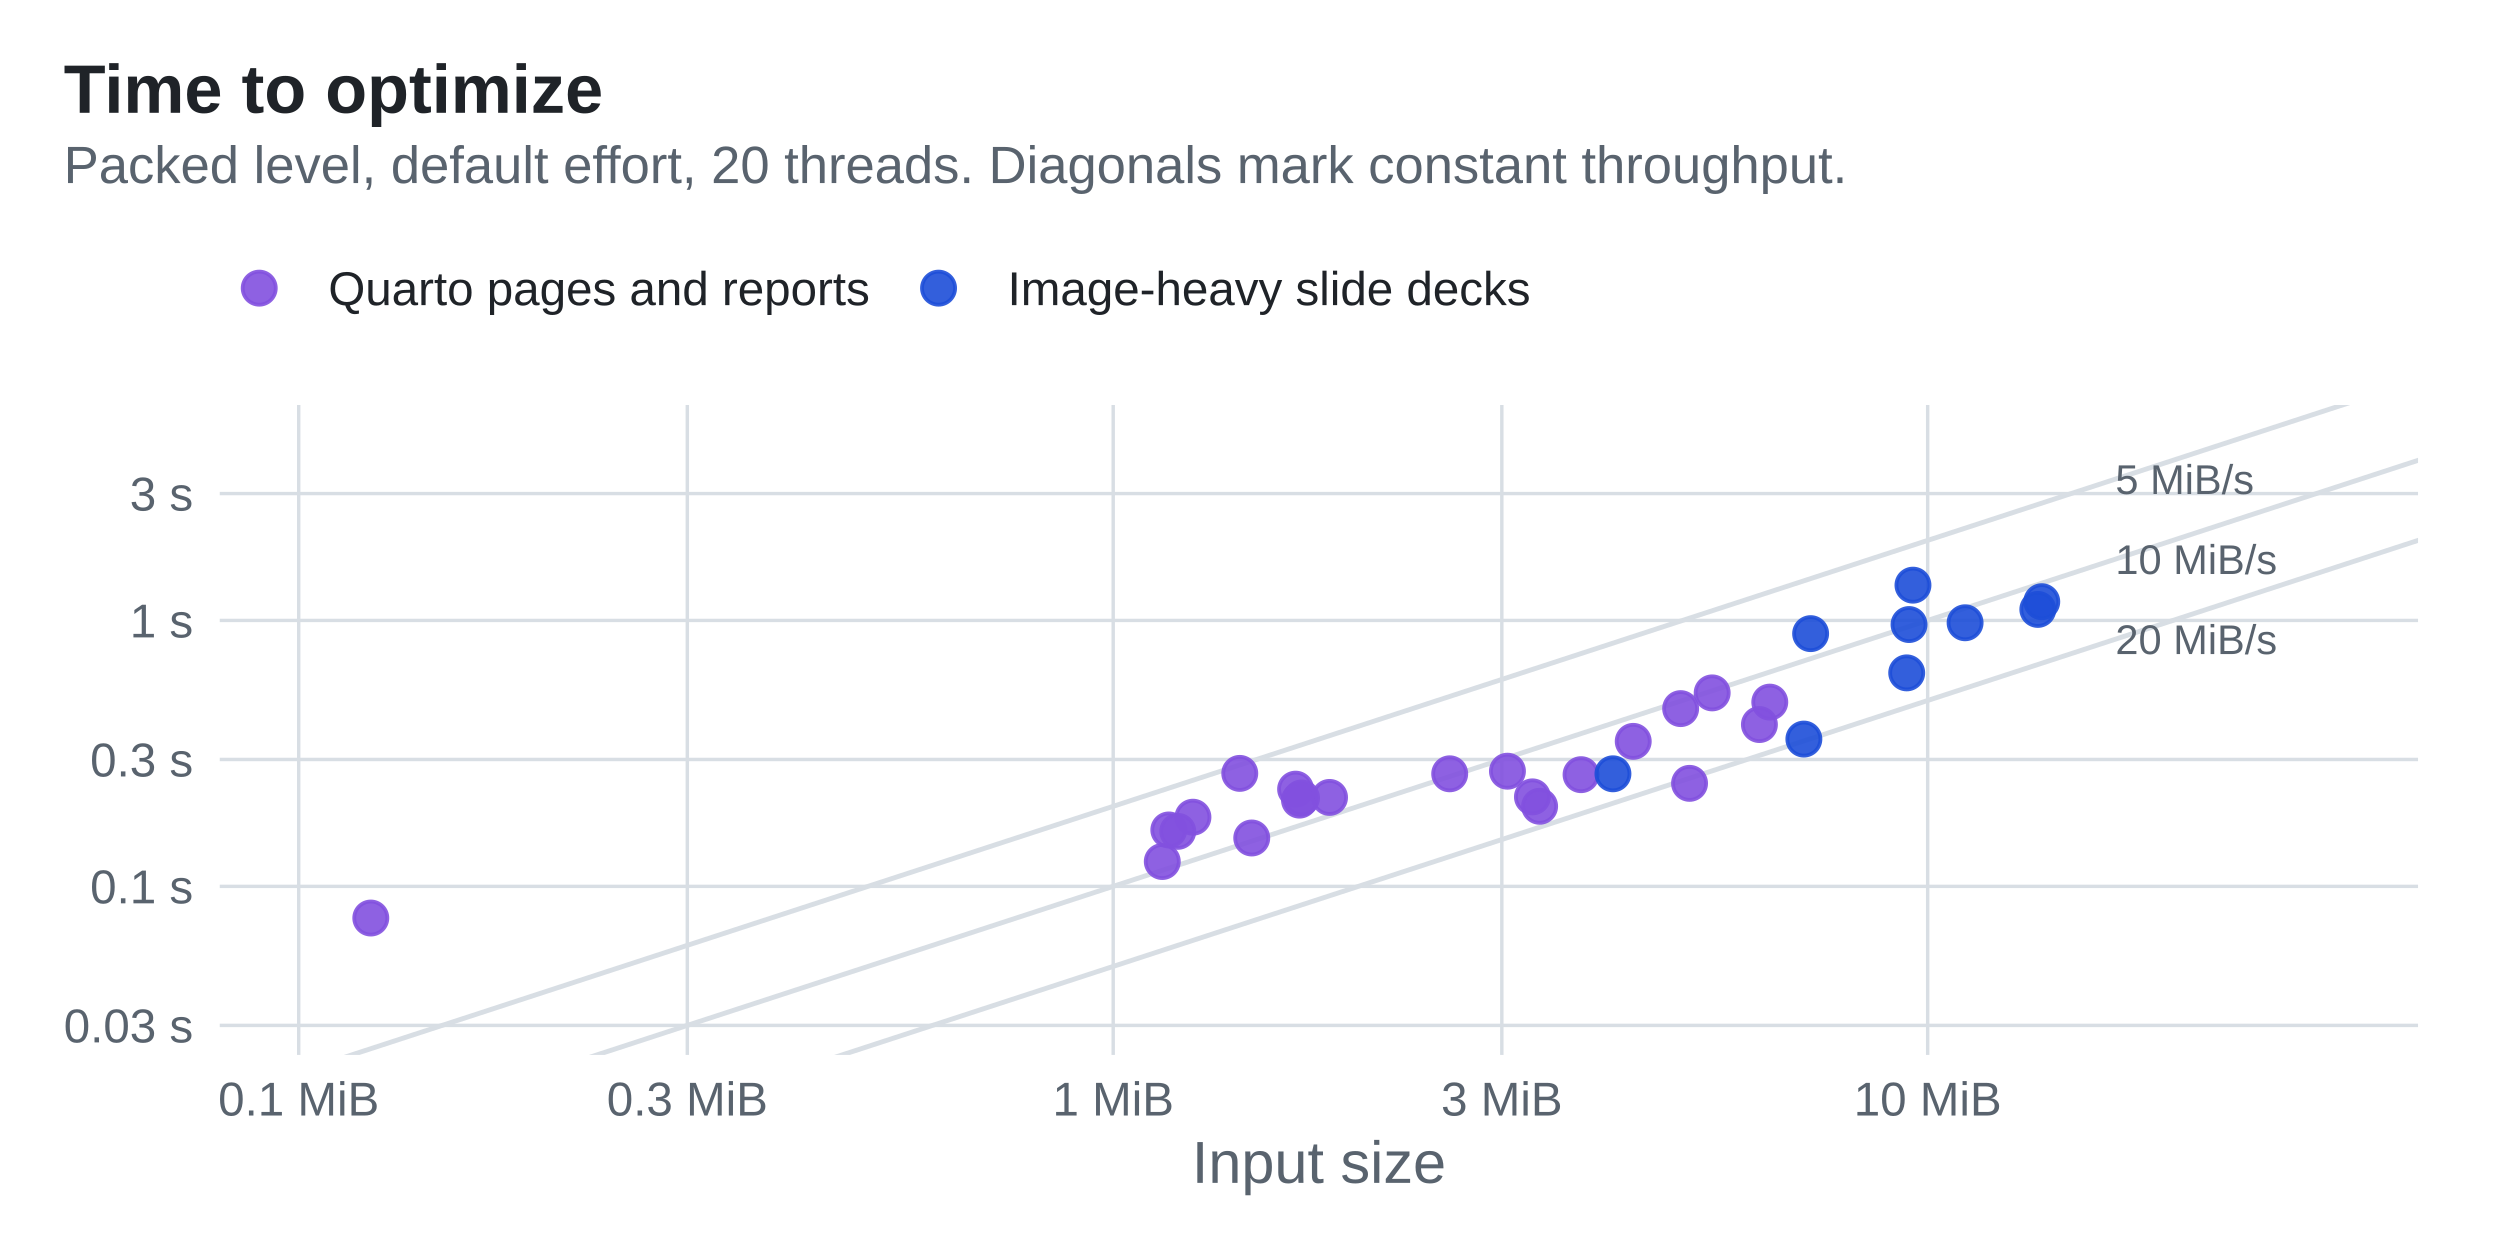
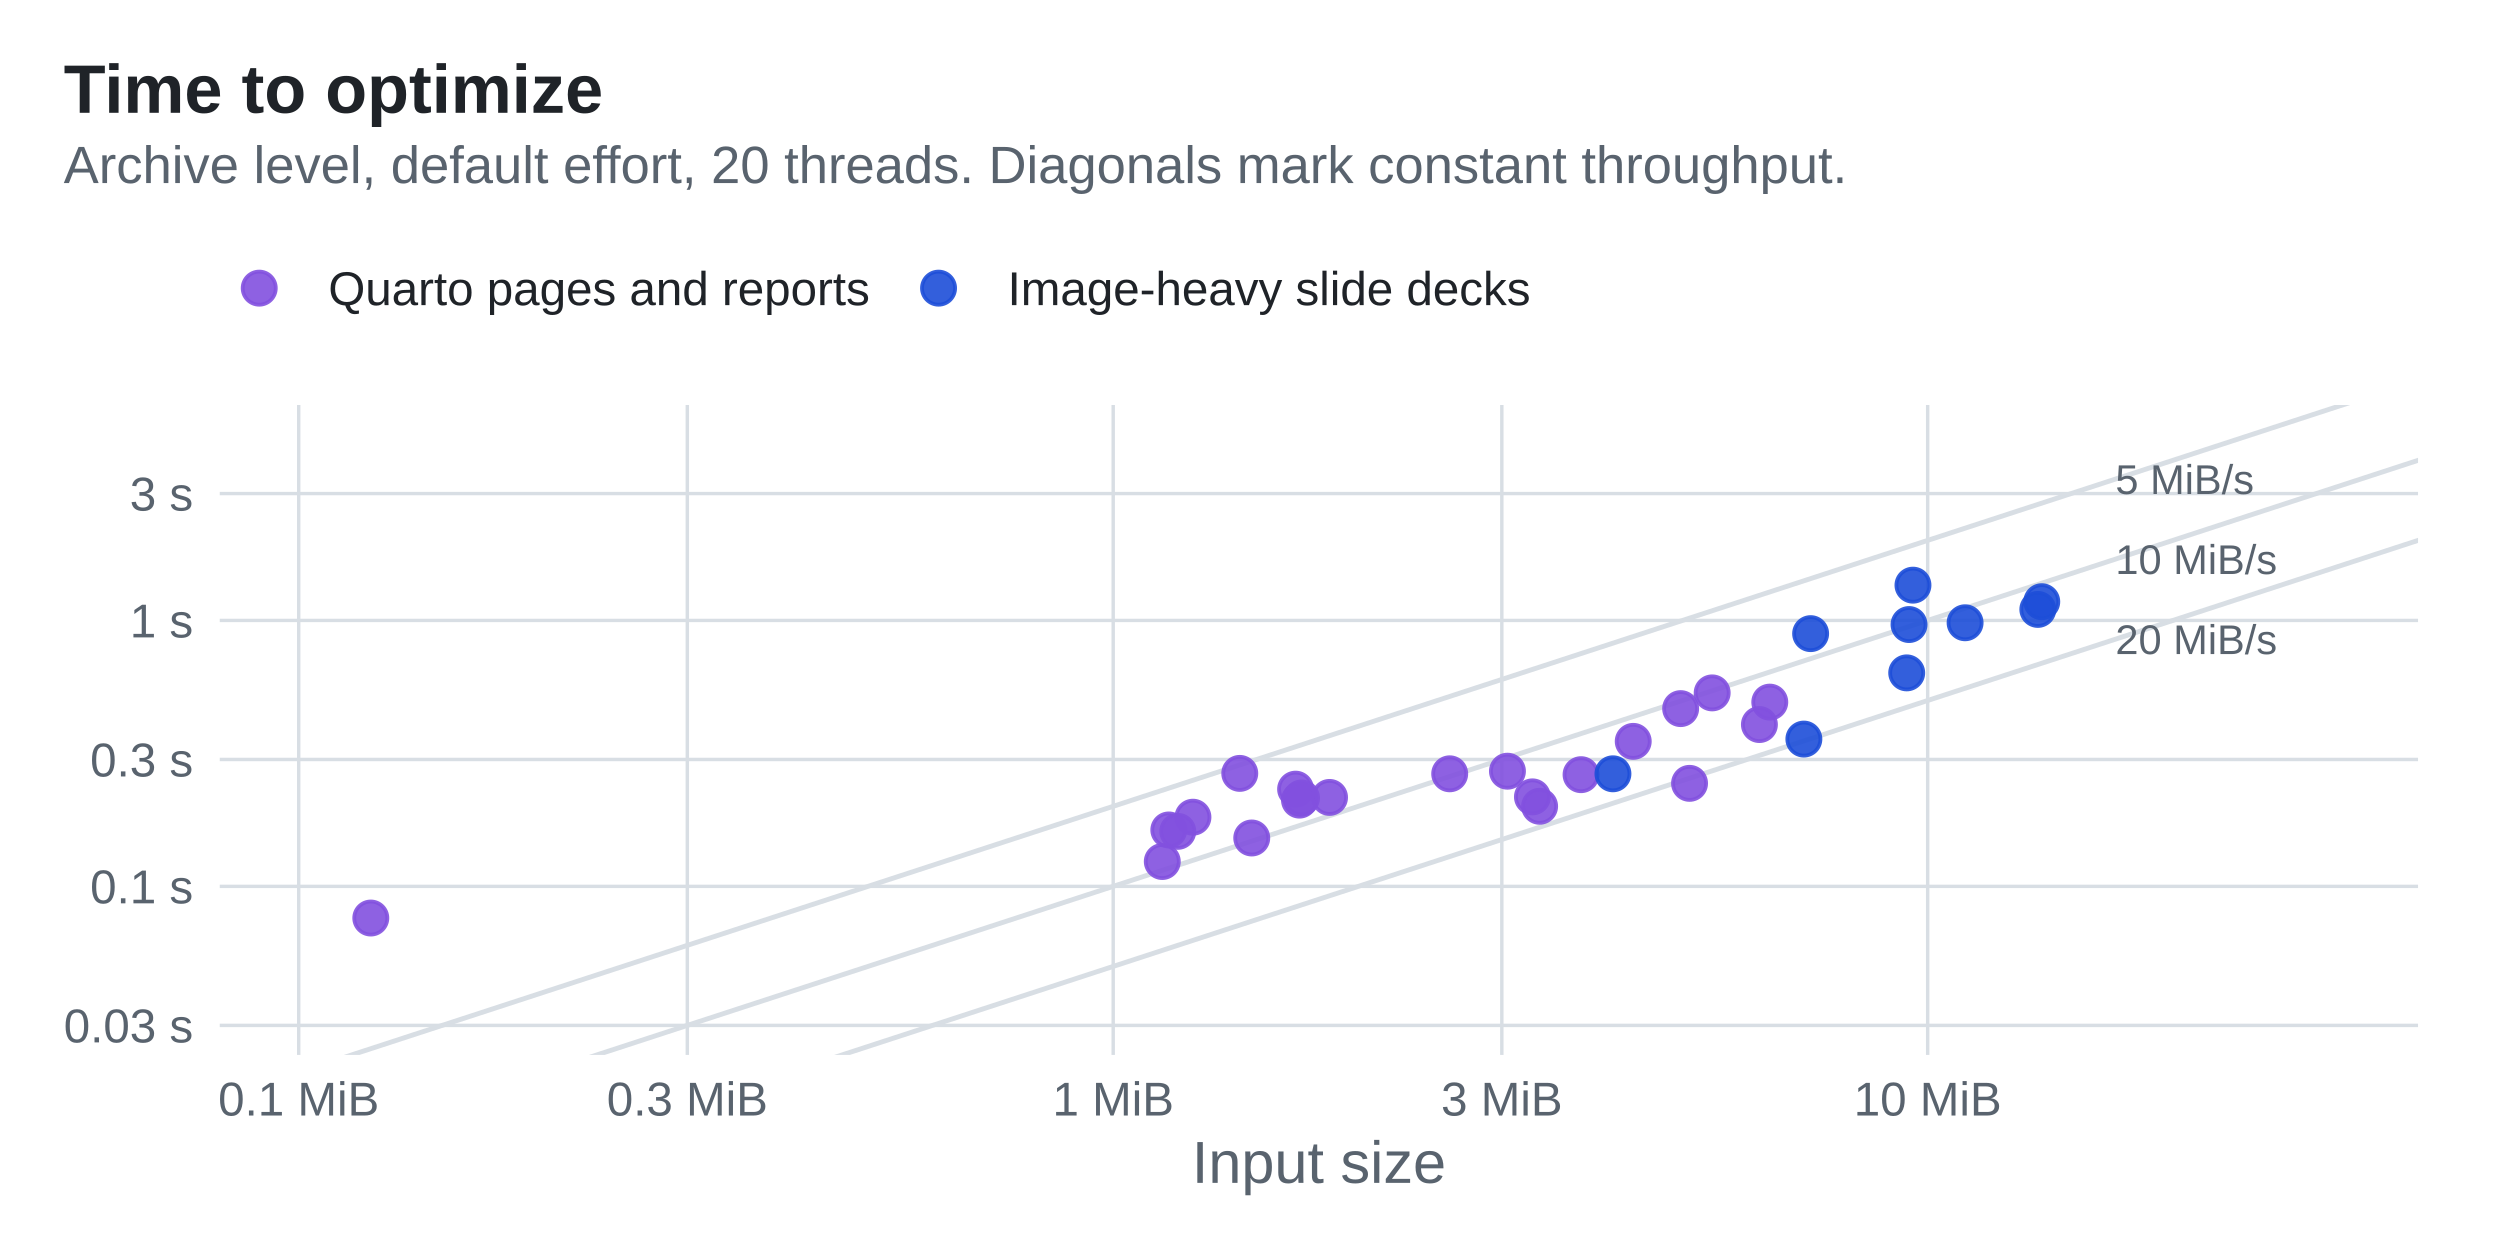
<svg xmlns="http://www.w3.org/2000/svg" width="547.20pt" height="273.60pt" viewBox="0 0 547.20 273.60">
  <g class="svglite">
    <defs>
      <style type="text/css">
    .svglite line, .svglite polyline, .svglite polygon, .svglite path, .svglite rect, .svglite circle {
      fill: none;
      stroke: #000000;
      stroke-linecap: round;
      stroke-linejoin: round;
      stroke-miterlimit: 10.00;
    }
    .svglite text {
      white-space: pre;
    }
    .svglite g.glyphgroup path {
      fill: inherit;
      stroke: none;
    }
  </style>
    </defs>
    <rect width="100%" height="100%" style="stroke: none; fill: none;" />
    <defs>
      <clipPath id="cpMC4wMHw1NDcuMjB8MC4wMHwyNzMuNjA=">
        <rect x="0.00" y="0.00" width="547.20" height="273.60" />
      </clipPath>
    </defs>
    <g clip-path="url(#cpMC4wMHw1NDcuMjB8MC4wMHwyNzMuNjA=)">
      <rect x="0.00" y="-0" width="547.20" height="273.60" style="stroke-width: 1.26; stroke: none;" />
    </g>
    <defs>
      <clipPath id="cpNDguMTB8NTI5LjI3fDg4LjY1fDIzMC45MQ==">
        <rect x="48.10" y="88.65" width="481.16" height="142.26" />
      </clipPath>
    </defs>
    <g clip-path="url(#cpNDguMTB8NTI5LjI3fDg4LjY1fDIzMC45MQ==)">
      <rect x="48.10" y="88.65" width="481.16" height="142.26" style="stroke-width: 1.26; stroke: none;" />
      <polyline points="48.10,224.44 529.27,224.44 " style="stroke-width: 0.75; stroke: #D8DEE4; stroke-linecap: butt;" />
      <polyline points="48.10,194.01 529.27,194.01 " style="stroke-width: 0.75; stroke: #D8DEE4; stroke-linecap: butt;" />
      <polyline points="48.10,166.23 529.27,166.23 " style="stroke-width: 0.75; stroke: #D8DEE4; stroke-linecap: butt;" />
      <polyline points="48.10,135.80 529.27,135.80 " style="stroke-width: 0.75; stroke: #D8DEE4; stroke-linecap: butt;" />
      <polyline points="48.10,108.03 529.27,108.03 " style="stroke-width: 0.75; stroke: #D8DEE4; stroke-linecap: butt;" />
      <polyline points="65.38,230.91 65.38,88.65 " style="stroke-width: 0.75; stroke: #D8DEE4; stroke-linecap: butt;" />
      <polyline points="150.44,230.91 150.44,88.65 " style="stroke-width: 0.75; stroke: #D8DEE4; stroke-linecap: butt;" />
      <polyline points="243.66,230.91 243.66,88.65 " style="stroke-width: 0.75; stroke: #D8DEE4; stroke-linecap: butt;" />
      <polyline points="328.72,230.91 328.72,88.65 " style="stroke-width: 0.75; stroke: #D8DEE4; stroke-linecap: butt;" />
      <polyline points="421.93,230.91 421.93,88.65 " style="stroke-width: 0.75; stroke: #D8DEE4; stroke-linecap: butt;" />
      <line x1="-358.75" y1="373.16" x2="948.40" y2="-53.61" style="stroke-width: 1.07; stroke: #D8DEE4; stroke-linecap: butt;" />
      <line x1="-305.08" y1="373.16" x2="1002.06" y2="-53.61" style="stroke-width: 1.07; stroke: #D8DEE4; stroke-linecap: butt;" />
      <line x1="-251.41" y1="373.16" x2="1010.43" y2="-38.82" style="stroke-width: 1.07; stroke: #D8DEE4; stroke-linecap: butt;" />
      <text x="463.02" y="108.12" style="font-size: 9.10px;fill: #59636E; font-family: &quot;Arial&quot;;" textLength="30.33px" lengthAdjust="spacingAndGlyphs">5 MiB/s</text>
      <text x="463.02" y="125.64" style="font-size: 9.10px;fill: #59636E; font-family: &quot;Arial&quot;;" textLength="35.39px" lengthAdjust="spacingAndGlyphs">10 MiB/s</text>
      <text x="463.02" y="143.16" style="font-size: 9.10px;fill: #59636E; font-family: &quot;Arial&quot;;" textLength="35.39px" lengthAdjust="spacingAndGlyphs">20 MiB/s</text>
      <circle cx="254.40" cy="188.57" r="3.62" style="stroke-width: 0.84; stroke: #8250DF; stroke-opacity: 0.90; fill: #8250DF; fill-opacity: 0.90;" />
      <circle cx="273.98" cy="183.42" r="3.62" style="stroke-width: 0.84; stroke: #8250DF; stroke-opacity: 0.90; fill: #8250DF; fill-opacity: 0.90;" />
      <circle cx="387.37" cy="153.68" r="3.62" style="stroke-width: 0.84; stroke: #8250DF; stroke-opacity: 0.90; fill: #8250DF; fill-opacity: 0.90;" />
      <circle cx="271.36" cy="169.28" r="3.62" style="stroke-width: 0.84; stroke: #8250DF; stroke-opacity: 0.90; fill: #8250DF; fill-opacity: 0.90;" />
      <circle cx="357.48" cy="162.27" r="3.62" style="stroke-width: 0.84; stroke: #8250DF; stroke-opacity: 0.90; fill: #8250DF; fill-opacity: 0.90;" />
      <circle cx="317.31" cy="169.37" r="3.62" style="stroke-width: 0.84; stroke: #8250DF; stroke-opacity: 0.90; fill: #8250DF; fill-opacity: 0.90;" />
      <circle cx="284.88" cy="174.66" r="3.62" style="stroke-width: 0.84; stroke: #8250DF; stroke-opacity: 0.90; fill: #8250DF; fill-opacity: 0.90;" />
      <circle cx="255.83" cy="181.66" r="3.62" style="stroke-width: 0.84; stroke: #8250DF; stroke-opacity: 0.90; fill: #8250DF; fill-opacity: 0.90;" />
      <circle cx="283.58" cy="172.73" r="3.62" style="stroke-width: 0.84; stroke: #8250DF; stroke-opacity: 0.90; fill: #8250DF; fill-opacity: 0.90;" />
      <circle cx="284.43" cy="175.13" r="3.62" style="stroke-width: 0.84; stroke: #8250DF; stroke-opacity: 0.90; fill: #8250DF; fill-opacity: 0.90;" />
      <circle cx="261.11" cy="178.87" r="3.62" style="stroke-width: 0.84; stroke: #8250DF; stroke-opacity: 0.90; fill: #8250DF; fill-opacity: 0.90;" />
      <circle cx="374.76" cy="151.66" r="3.62" style="stroke-width: 0.84; stroke: #8250DF; stroke-opacity: 0.90; fill: #8250DF; fill-opacity: 0.90;" />
      <circle cx="346.06" cy="169.56" r="3.62" style="stroke-width: 0.84; stroke: #8250DF; stroke-opacity: 0.90; fill: #8250DF; fill-opacity: 0.90;" />
      <circle cx="385.10" cy="158.59" r="3.62" style="stroke-width: 0.84; stroke: #8250DF; stroke-opacity: 0.90; fill: #8250DF; fill-opacity: 0.90;" />
      <circle cx="291.01" cy="174.54" r="3.62" style="stroke-width: 0.84; stroke: #8250DF; stroke-opacity: 0.90; fill: #8250DF; fill-opacity: 0.90;" />
      <circle cx="335.42" cy="174.42" r="3.62" style="stroke-width: 0.84; stroke: #8250DF; stroke-opacity: 0.90; fill: #8250DF; fill-opacity: 0.90;" />
      <circle cx="257.79" cy="181.97" r="3.62" style="stroke-width: 0.84; stroke: #8250DF; stroke-opacity: 0.90; fill: #8250DF; fill-opacity: 0.90;" />
      <circle cx="369.81" cy="171.46" r="3.62" style="stroke-width: 0.84; stroke: #8250DF; stroke-opacity: 0.90; fill: #8250DF; fill-opacity: 0.90;" />
      <circle cx="81.16" cy="200.94" r="3.62" style="stroke-width: 0.84; stroke: #8250DF; stroke-opacity: 0.90; fill: #8250DF; fill-opacity: 0.90;" />
      <circle cx="367.86" cy="155.10" r="3.62" style="stroke-width: 0.84; stroke: #8250DF; stroke-opacity: 0.90; fill: #8250DF; fill-opacity: 0.90;" />
      <circle cx="336.99" cy="176.48" r="3.62" style="stroke-width: 0.84; stroke: #8250DF; stroke-opacity: 0.90; fill: #8250DF; fill-opacity: 0.90;" />
      <circle cx="329.95" cy="168.80" r="3.62" style="stroke-width: 0.84; stroke: #8250DF; stroke-opacity: 0.90; fill: #8250DF; fill-opacity: 0.90;" />
      <circle cx="418.71" cy="128.08" r="3.62" style="stroke-width: 0.84; stroke: #1D4ED8; stroke-opacity: 0.90; fill: #1D4ED8; fill-opacity: 0.90;" />
      <circle cx="446.04" cy="133.39" r="3.62" style="stroke-width: 0.84; stroke: #1D4ED8; stroke-opacity: 0.90; fill: #1D4ED8; fill-opacity: 0.90;" />
      <circle cx="417.85" cy="136.70" r="3.62" style="stroke-width: 0.84; stroke: #1D4ED8; stroke-opacity: 0.90; fill: #1D4ED8; fill-opacity: 0.90;" />
      <circle cx="446.90" cy="131.70" r="3.62" style="stroke-width: 0.84; stroke: #1D4ED8; stroke-opacity: 0.90; fill: #1D4ED8; fill-opacity: 0.90;" />
      <circle cx="430.12" cy="136.31" r="3.62" style="stroke-width: 0.84; stroke: #1D4ED8; stroke-opacity: 0.90; fill: #1D4ED8; fill-opacity: 0.90;" />
      <circle cx="417.34" cy="147.28" r="3.62" style="stroke-width: 0.84; stroke: #1D4ED8; stroke-opacity: 0.90; fill: #1D4ED8; fill-opacity: 0.90;" />
      <circle cx="396.31" cy="138.69" r="3.62" style="stroke-width: 0.84; stroke: #1D4ED8; stroke-opacity: 0.90; fill: #1D4ED8; fill-opacity: 0.90;" />
      <circle cx="394.83" cy="161.77" r="3.62" style="stroke-width: 0.84; stroke: #1D4ED8; stroke-opacity: 0.90; fill: #1D4ED8; fill-opacity: 0.90;" />
      <circle cx="353.04" cy="169.37" r="3.62" style="stroke-width: 0.84; stroke: #1D4ED8; stroke-opacity: 0.90; fill: #1D4ED8; fill-opacity: 0.90;" />
    </g>
    <g clip-path="url(#cpMC4wMHw1NDcuMjB8MC4wMHwyNzMuNjA=)">
      <text x="42.28" y="228.16" text-anchor="end" style="font-size: 10.40px;fill: #59636E; font-family: &quot;Arial&quot;;" textLength="28.33px" lengthAdjust="spacingAndGlyphs">0.03 s</text>
      <text x="42.28" y="197.72" text-anchor="end" style="font-size: 10.40px;fill: #59636E; font-family: &quot;Arial&quot;;" textLength="22.55px" lengthAdjust="spacingAndGlyphs">0.1 s</text>
      <text x="42.28" y="169.95" text-anchor="end" style="font-size: 10.40px;fill: #59636E; font-family: &quot;Arial&quot;;" textLength="22.55px" lengthAdjust="spacingAndGlyphs">0.3 s</text>
      <text x="42.28" y="139.52" text-anchor="end" style="font-size: 10.40px;fill: #59636E; font-family: &quot;Arial&quot;;" textLength="13.88px" lengthAdjust="spacingAndGlyphs">1 s</text>
      <text x="42.28" y="111.75" text-anchor="end" style="font-size: 10.40px;fill: #59636E; font-family: &quot;Arial&quot;;" textLength="13.88px" lengthAdjust="spacingAndGlyphs">3 s</text>
      <text x="65.38" y="244.17" text-anchor="middle" style="font-size: 10.40px;fill: #59636E; font-family: &quot;Arial&quot;;" textLength="35.25px" lengthAdjust="spacingAndGlyphs">0.1 MiB</text>
      <text x="150.44" y="244.17" text-anchor="middle" style="font-size: 10.40px;fill: #59636E; font-family: &quot;Arial&quot;;" textLength="35.25px" lengthAdjust="spacingAndGlyphs">0.3 MiB</text>
      <text x="243.66" y="244.17" text-anchor="middle" style="font-size: 10.40px;fill: #59636E; font-family: &quot;Arial&quot;;" textLength="26.58px" lengthAdjust="spacingAndGlyphs">1 MiB</text>
      <text x="328.72" y="244.17" text-anchor="middle" style="font-size: 10.40px;fill: #59636E; font-family: &quot;Arial&quot;;" textLength="26.58px" lengthAdjust="spacingAndGlyphs">3 MiB</text>
      <text x="421.93" y="244.17" text-anchor="middle" style="font-size: 10.40px;fill: #59636E; font-family: &quot;Arial&quot;;" textLength="32.36px" lengthAdjust="spacingAndGlyphs">10 MiB</text>
      <text x="288.69" y="258.91" text-anchor="middle" style="font-size: 13.00px;fill: #59636E; font-family: &quot;Arial&quot;;" textLength="55.66px" lengthAdjust="spacingAndGlyphs">Input size</text>
      <circle cx="56.74" cy="63.07" r="3.62" style="stroke-width: 0.84; stroke: #8250DF; stroke-opacity: 0.90; fill: #8250DF; fill-opacity: 0.90;" />
      <circle cx="205.43" cy="63.07" r="3.62" style="stroke-width: 0.84; stroke: #1D4ED8; stroke-opacity: 0.90; fill: #1D4ED8; fill-opacity: 0.90;" />
      <text x="71.86" y="66.79" style="font-size: 10.40px;fill: #1F2328; font-family: &quot;Arial&quot;;" textLength="118.45px" lengthAdjust="spacingAndGlyphs">Quarto pages and reports</text>
      <text x="220.54" y="66.79" style="font-size: 10.40px;fill: #1F2328; font-family: &quot;Arial&quot;;" textLength="114.44px" lengthAdjust="spacingAndGlyphs">Image-heavy slide decks</text>
-       <text x="13.95" y="40.07" style="font-size: 11.50px;fill: #59636E; font-family: &quot;Arial&quot;;" textLength="390.08px" lengthAdjust="spacingAndGlyphs">Packed level, default effort, 20 threads. Diagonals mark constant throughput.</text>
+       <text x="13.95" y="40.07" style="font-size: 11.50px;fill: #59636E; font-family: &quot;Arial&quot;;" textLength="390.08px" lengthAdjust="spacingAndGlyphs">Archive level, default effort, 20 threads. Diagonals mark constant throughput.</text>
      <text x="13.95" y="24.69" style="font-size: 15.00px; font-weight: bold;fill: #1F2328; font-family: &quot;Arial&quot;;" textLength="118.09px" lengthAdjust="spacingAndGlyphs">Time to optimize</text>
    </g>
  </g>
</svg>
